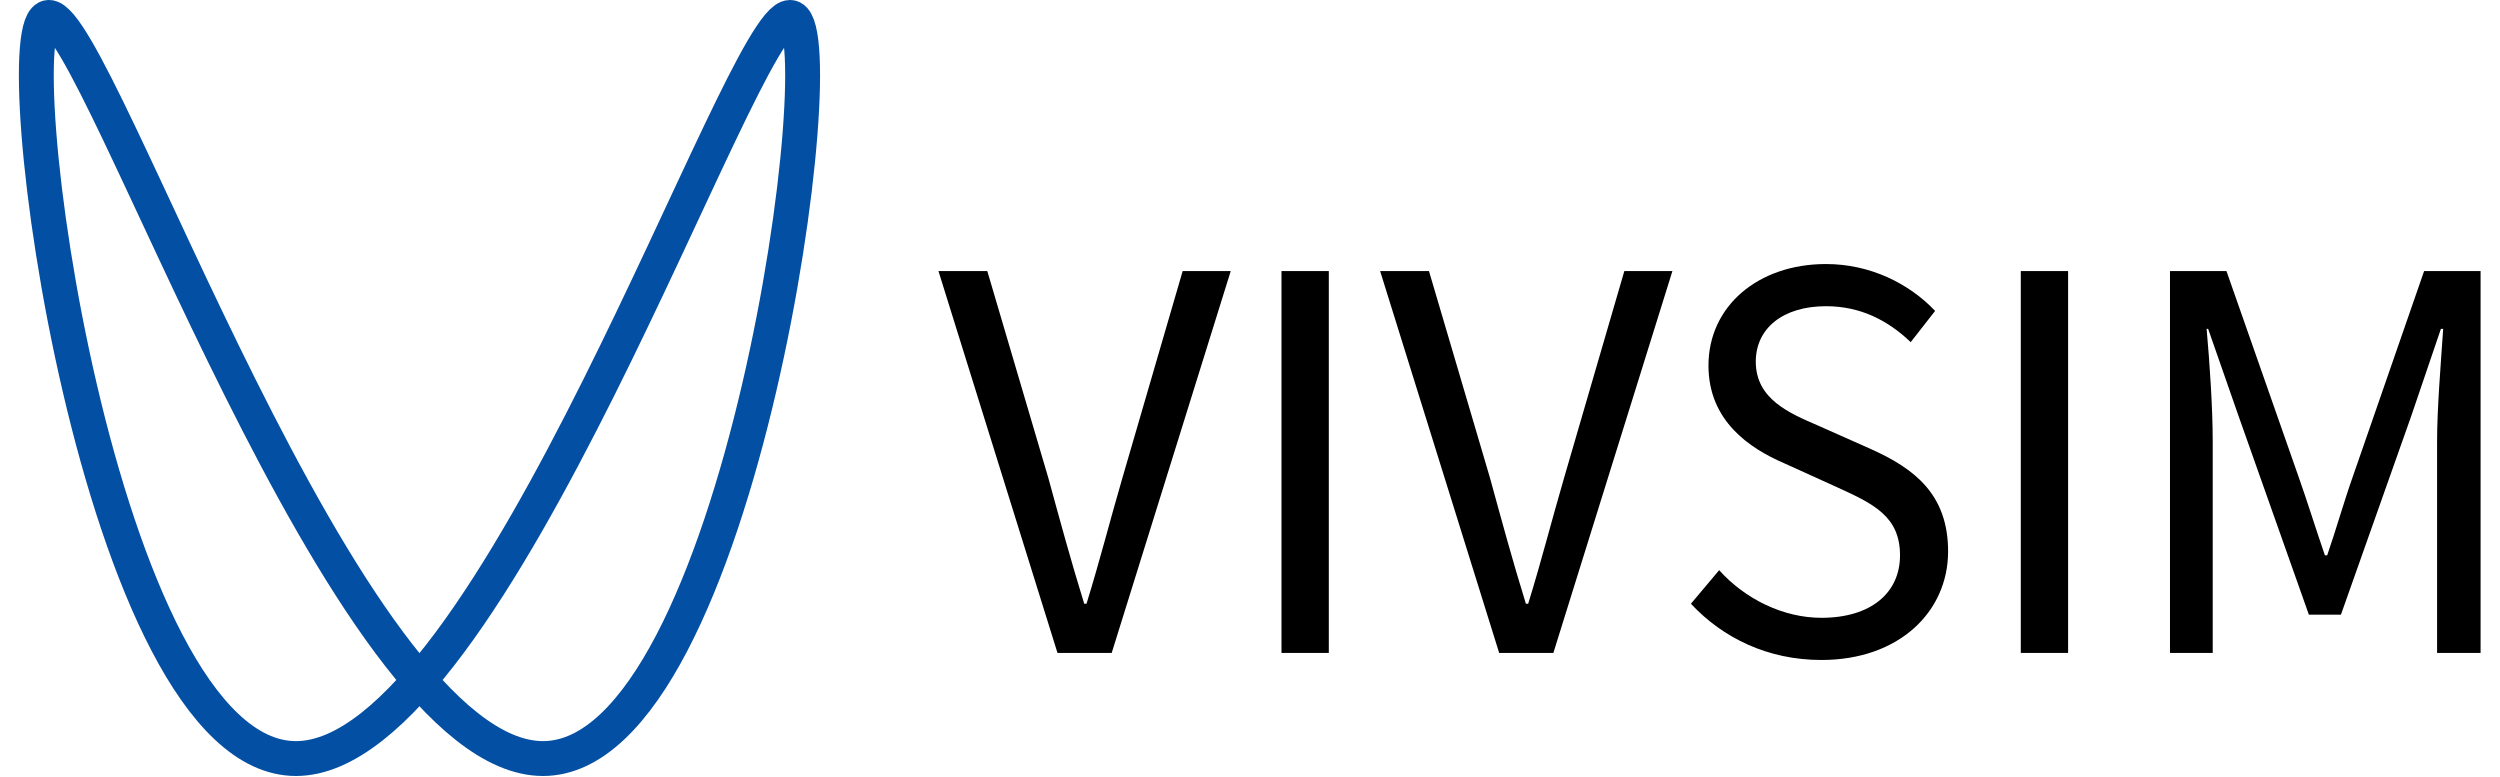
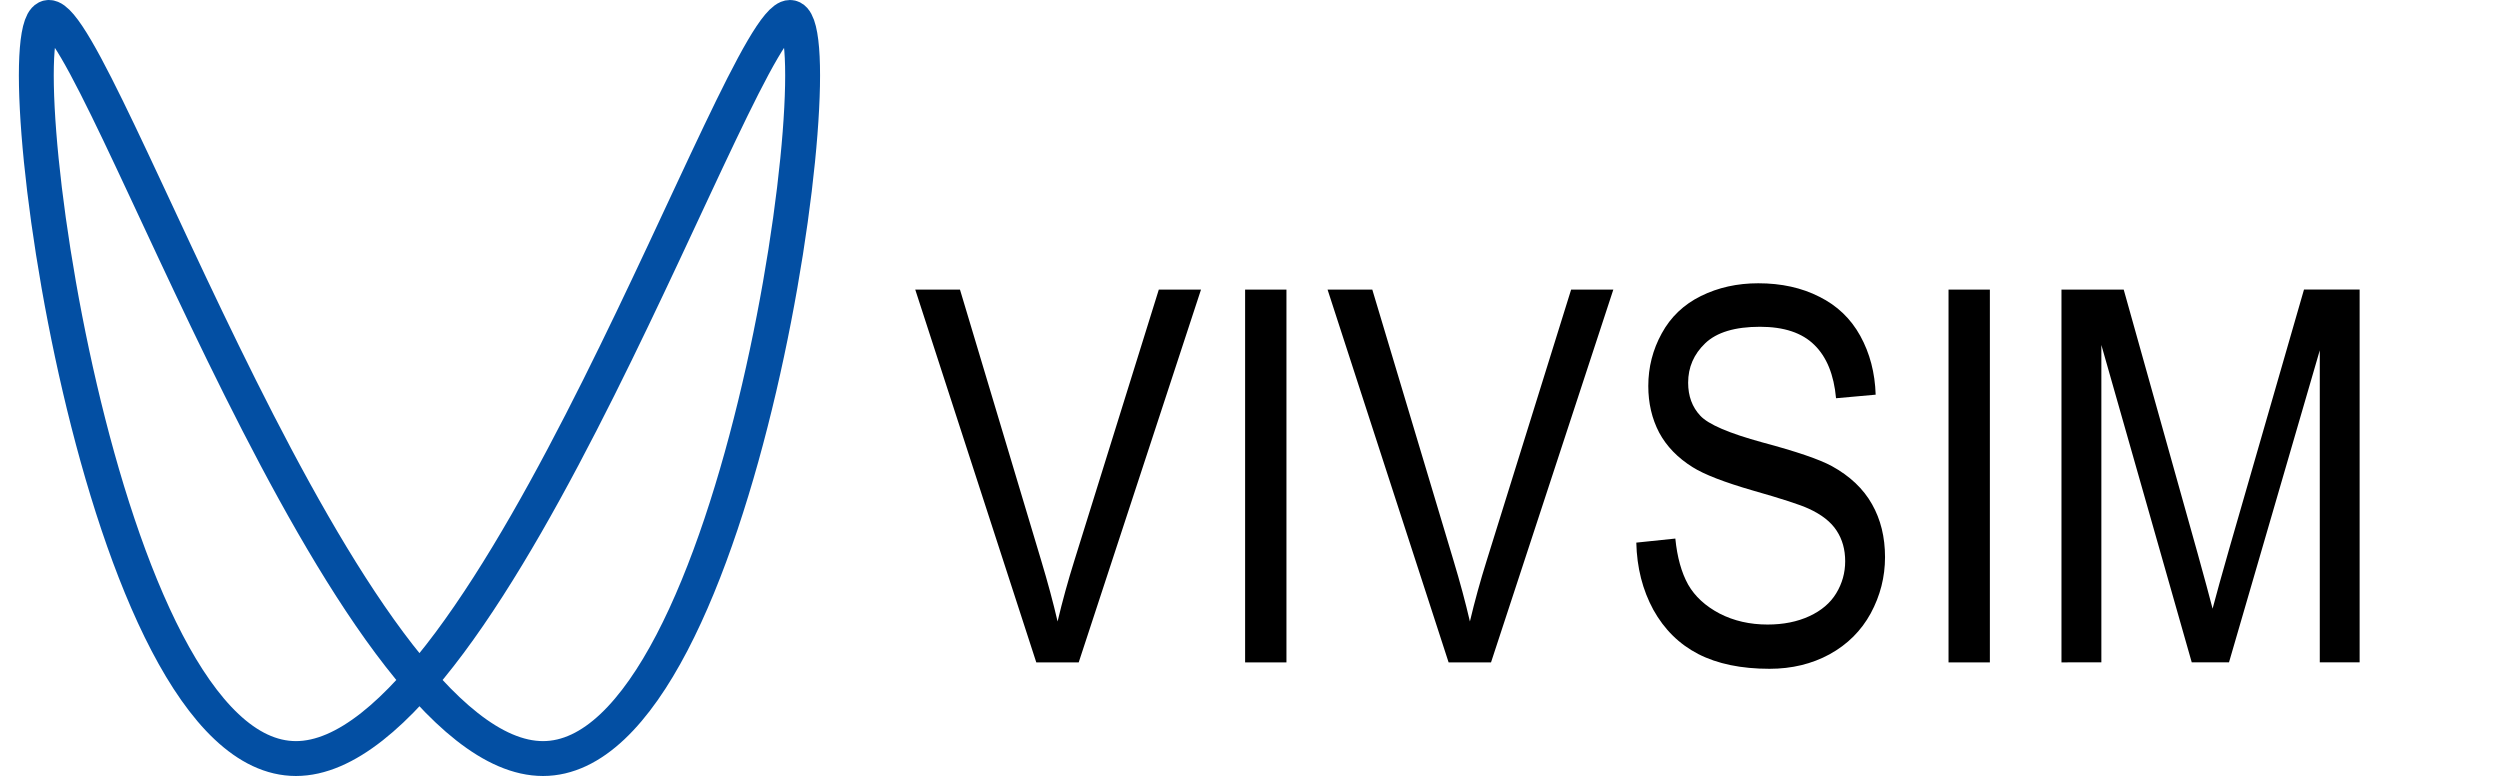
<svg xmlns="http://www.w3.org/2000/svg" width="50.599mm" height="15.706mm" viewBox="0 0 50.599 15.706" version="1.1" id="svg1">
  <defs id="defs1" />
  <g id="layer1" transform="translate(-84.0101,-29.64722)">
    <path style="fill:none;stroke:#034fa3;stroke-width:0.706;stroke-opacity:1" d="m 85,30 c -1,-10e-7 1,15 5,15 4,0 9,-15 10,-15 1,-10e-7 -1,15 -5,15 -4,0 -9,-15 -10,-15 z" id="path1" />
-     <text xml:space="preserve" style="font-style:normal;font-variant:normal;font-weight:normal;font-stretch:normal;font-size:10.419px;font-family:'Noto Sans CJK SC';-inkscape-font-specification:'Noto Sans CJK SC';fill:#000000;fill-opacity:1;stroke:none;stroke-width:0.706;stroke-opacity:1" x="104.185" y="42.371" id="text1" transform="scale(0.98853,1.011603)">
-       <tspan id="tspan1" style="font-style:normal;font-variant:normal;font-weight:normal;font-stretch:normal;font-family:'Noto Sans CJK SC';-inkscape-font-specification:'Noto Sans CJK SC';fill:#000000;fill-opacity:1;stroke:none;stroke-width:0.706" x="104.185" y="42.371">VIVSIM</tspan>
-     </text>
+     <path d="m 114.681,39.413 -2.676,-6.907 h 0.989 l 1.795,5.018 q 0.217,0.603 0.363,1.131 0.16,-0.565 0.372,-1.131 l 1.866,-5.018 h 0.933 l -2.704,6.907 z m 4.617,0 v -6.907 h 0.914 v 6.907 z m 4.499,0 -2.676,-6.907 h 0.989 l 1.795,5.018 q 0.217,0.603 0.363,1.131 0.16,-0.565 0.372,-1.131 l 1.866,-5.018 h 0.933 l -2.704,6.907 z m 4.151,-2.219 0.862,-0.075 q 0.061,0.518 0.283,0.853 0.226,0.33 0.697,0.537 0.471,0.203 1.06,0.203 0.523,0 0.923,-0.155 0.4,-0.155 0.594,-0.424 0.198,-0.273 0.198,-0.594 0,-0.325 -0.188,-0.565 -0.188,-0.245 -0.622,-0.41 -0.278,-0.108 -1.23,-0.335 -0.952,-0.231 -1.333,-0.433 -0.495,-0.259 -0.74,-0.641 -0.24,-0.386 -0.24,-0.862 0,-0.523 0.297,-0.975 0.297,-0.457 0.867,-0.693 0.57,-0.236 1.267,-0.236 0.768,0 1.352,0.25 0.589,0.245 0.905,0.726 0.316,0.481 0.339,1.088 l -0.876,0.066 q -0.071,-0.655 -0.481,-0.989 -0.405,-0.335 -1.201,-0.335 -0.829,0 -1.211,0.306 -0.377,0.302 -0.377,0.73 0,0.372 0.269,0.612 0.264,0.24 1.376,0.495 1.117,0.25 1.531,0.438 0.603,0.278 0.89,0.707 0.287,0.424 0.287,0.98 0,0.551 -0.316,1.041 -0.316,0.485 -0.909,0.759 -0.589,0.269 -1.329,0.269 -0.938,0 -1.574,-0.273 -0.631,-0.273 -0.994,-0.82 -0.358,-0.551 -0.377,-1.244 z m 6.902,2.219 v -6.907 h 0.914 v 6.907 z m 2.497,0 v -6.907 h 1.376 l 1.635,4.89 q 0.226,0.683 0.33,1.022 0.118,-0.377 0.367,-1.107 l 1.654,-4.806 h 1.23 v 6.907 h -0.881 v -5.781 l -2.007,5.781 h -0.824 l -1.998,-5.88 v 5.88 z" id="text1" style="font-size:9.649px;font-family:Arial;-inkscape-font-specification:'Arial, Normal';stroke-width:0.653" transform="scale(0.9154438,1.092366)" aria-label="VIVSIM" />
  </g>
</svg>
